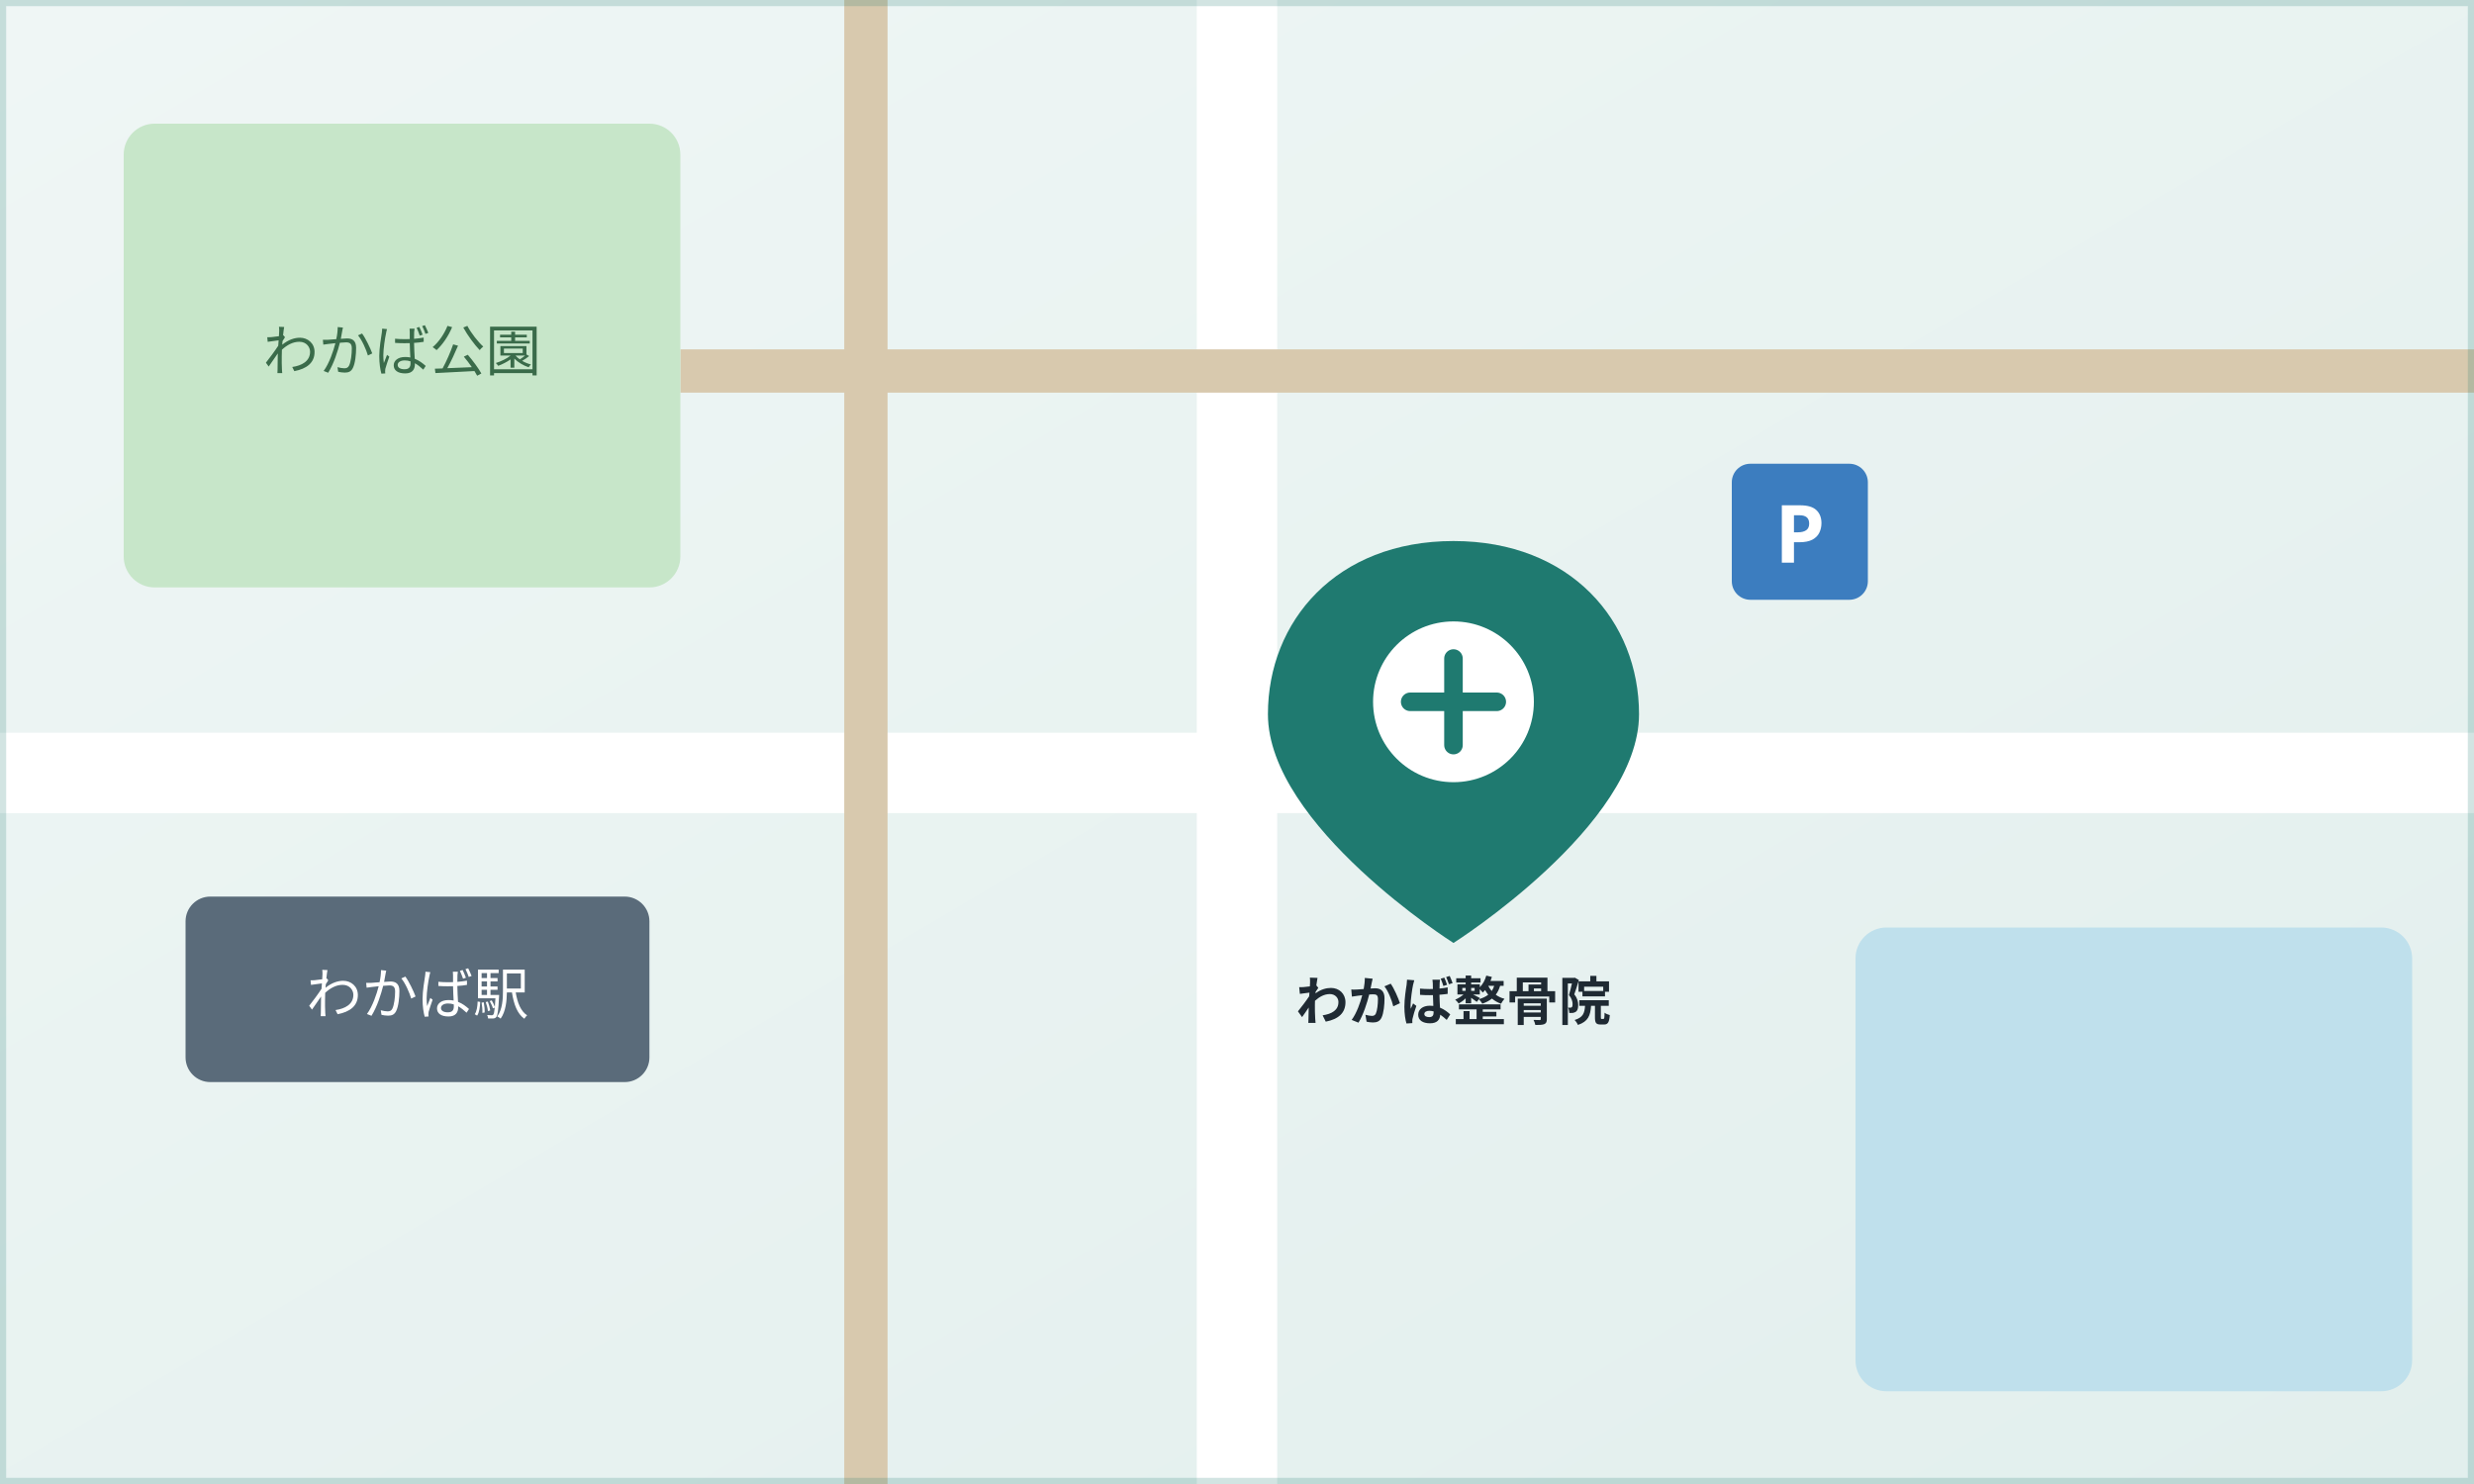
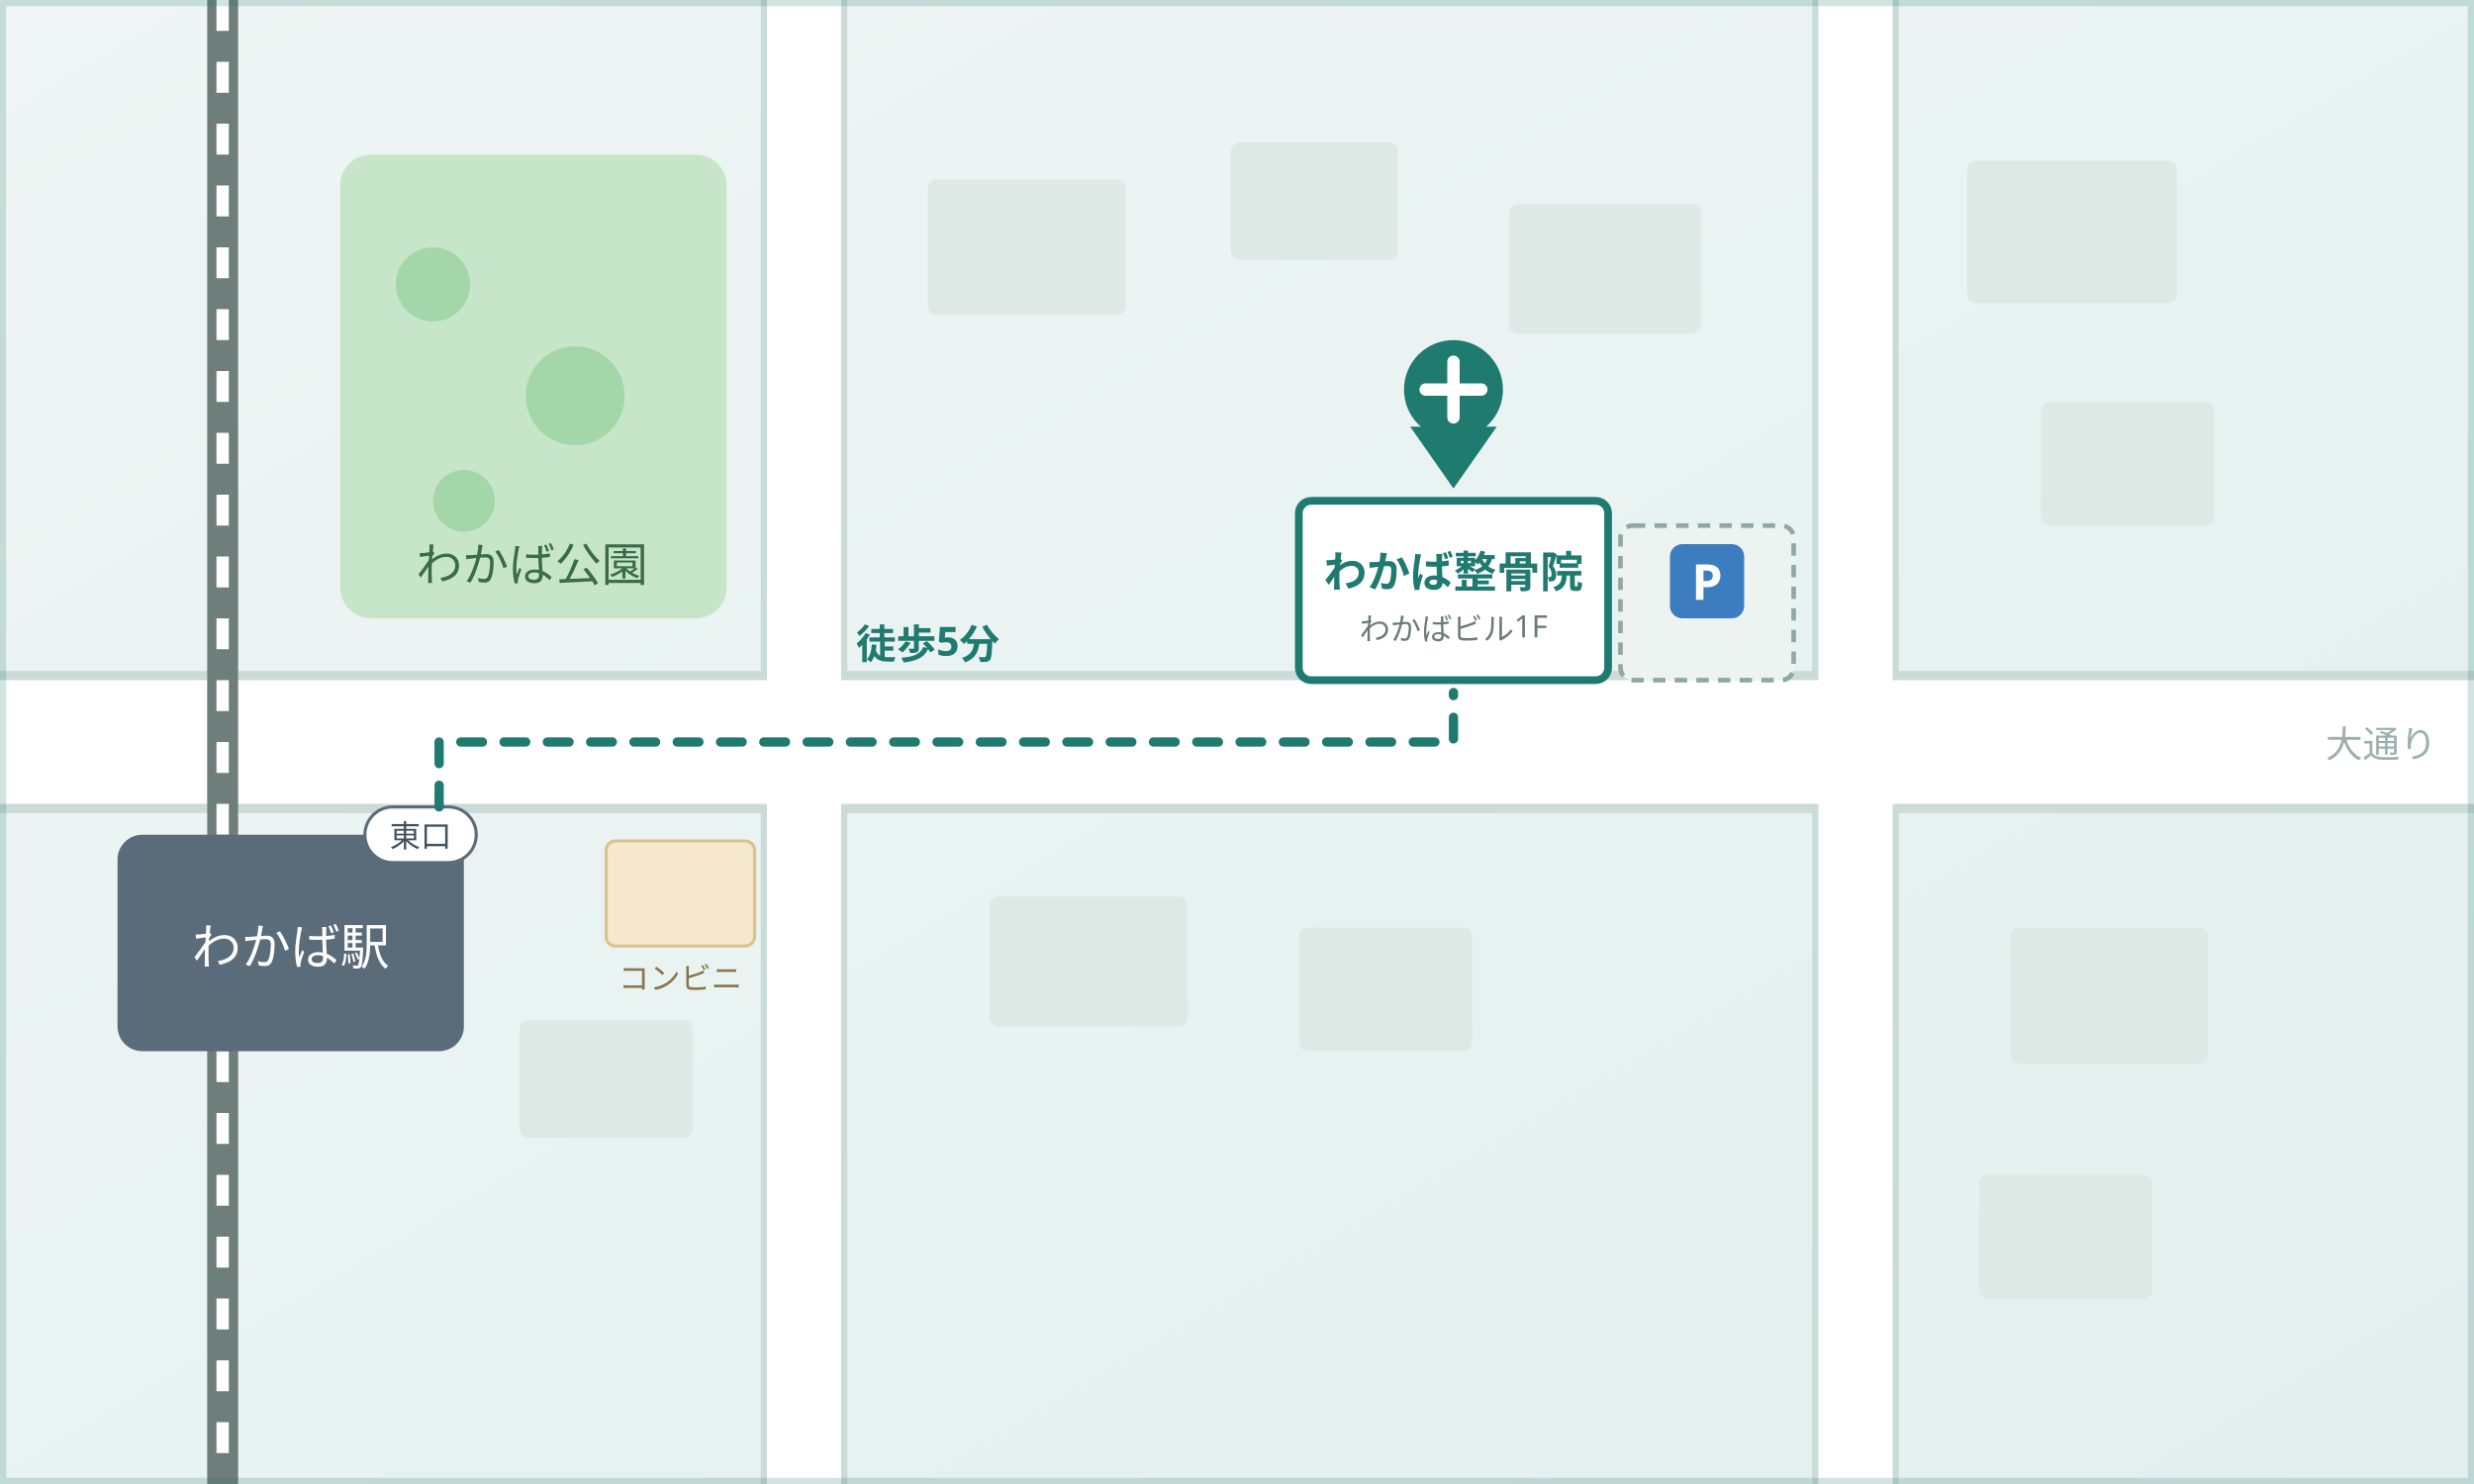
- <svg xmlns="http://www.w3.org/2000/svg" viewBox="0 0 800 480" role="img" aria-label="">
+ <svg xmlns="http://www.w3.org/2000/svg" viewBox="0 0 800 480" role="img" aria-label="わかば整骨院の周辺地図。わかば駅東口から大通りを東へ徒歩5分、わかばビル1階。">
  <defs>
    <linearGradient id="mapbg" x1="0" y1="0" x2="1" y2="1">
      <stop offset="0" stop-color="#EFF6F5" />
      <stop offset="1" stop-color="#E2EFED" />
    </linearGradient>
  </defs>
  <rect width="800" height="480" fill="url(#mapbg)" />
-   <g stroke="#FFFFFF" stroke-width="26">
-     <line x1="0" y1="250" x2="800" y2="250" />
-     <line x1="400" y1="0" x2="400" y2="480" />
+   <g font-family="sans-serif">
+     <g fill="#DEE9E6">
+       <rect x="300" y="58" width="64" height="44" rx="3" />
+       <rect x="398" y="46" width="54" height="38" rx="3" />
+       <rect x="488" y="66" width="62" height="42" rx="3" />
+       <rect x="636" y="52" width="68" height="46" rx="3" />
+       <rect x="660" y="130" width="56" height="40" rx="3" />
+       <rect x="168" y="330" width="56" height="38" rx="3" />
+       <rect x="320" y="290" width="64" height="42" rx="3" />
+       <rect x="420" y="300" width="56" height="40" rx="3" />
+       <rect x="650" y="300" width="64" height="44" rx="3" />
+       <rect x="640" y="380" width="56" height="40" rx="3" />
+     </g>
+     <rect x="110" y="50" width="125" height="150" rx="10" fill="#C7E6C9" />
+     <g fill="#A3D6A8">
+       <circle cx="140" cy="92" r="12" />
+       <circle cx="186" cy="128" r="16" />
+       <circle cx="150" cy="162" r="10" />
+     </g>
+     <text x="172" y="188" font-size="15" fill="#3A6B4A" text-anchor="middle">わかば公園</text>
+     <g stroke="#CBDBD7" fill="none">
+       <line x1="0" y1="240" x2="800" y2="240" stroke-width="46" />
+       <line x1="260" y1="0" x2="260" y2="480" stroke-width="28" />
+       <line x1="600" y1="0" x2="600" y2="480" stroke-width="28" />
+     </g>
+     <g stroke="#FFFFFF" fill="none">
+       <line x1="0" y1="240" x2="800" y2="240" stroke-width="40" />
+       <line x1="260" y1="0" x2="260" y2="480" stroke-width="24" />
+       <line x1="600" y1="0" x2="600" y2="480" stroke-width="24" />
+     </g>
+     <text x="788" y="245" font-size="12" fill="#9CB0AB" text-anchor="end">大通り</text>
+     <line x1="72" y1="0" x2="72" y2="480" stroke="#6E7E7A" stroke-width="10" />
+     <line x1="72" y1="0" x2="72" y2="480" stroke="#FFFFFF" stroke-width="4" stroke-dasharray="10 10" />
+     <rect x="38" y="270" width="112" height="70" rx="8" fill="#5A6B7A" />
+     <text x="94" y="312" font-size="16" fill="#FFFFFF" text-anchor="middle">わかば駅</text>
+     <rect x="118" y="261" width="36" height="18" rx="9" fill="#FFFFFF" stroke="#5A6B7A" />
+     <text x="136" y="274" font-size="10" fill="#41525F" text-anchor="middle">東口</text>
+     <path d="M142 261 L142 240 L470 240 L470 224" fill="none" stroke="#1F7A70" stroke-width="3" stroke-dasharray="7 7" stroke-linecap="round" />
+     <text x="300" y="213" font-size="13" font-weight="bold" fill="#1F7A70" text-anchor="middle">徒歩5分</text>
+     <rect x="420" y="162" width="100" height="58" rx="4" fill="#FFFFFF" stroke="#1F7A70" stroke-width="2.5" />
+     <text x="470" y="190" font-size="14" font-weight="bold" fill="#1F7A70" text-anchor="middle">わかば整骨院</text>
+     <text x="470" y="207" font-size="10" fill="#6B7B78" text-anchor="middle">わかばビル1F</text>
+     <path d="M470 158 L456 138 L484 138 Z" fill="#1F7A70" />
+     <circle cx="470" cy="126" r="16" fill="#1F7A70" />
+     <path d="M470 117 v18 M461 126 h18" stroke="#FFFFFF" stroke-width="4" stroke-linecap="round" />
+     <rect x="524" y="170" width="56" height="50" rx="4" fill="#EDF3F1" stroke="#8FA8A2" stroke-width="1.5" stroke-dasharray="4 3" />
+     <rect x="540" y="176" width="24" height="24" rx="4" fill="#3C7DBF" />
+     <text x="552" y="194" font-size="16" font-weight="bold" fill="#FFFFFF" text-anchor="middle">P</text>
+     <rect x="196" y="272" width="48" height="34" rx="3" fill="#F5E8CD" stroke="#D9C28F" />
+     <text x="220" y="320" font-size="10" fill="#8A754A" text-anchor="middle">コンビニ</text>
  </g>
-   <g stroke="#D8C9AE" stroke-width="14">
-     <line x1="220" y1="120" x2="800" y2="120" />
-     <line x1="280" y1="0" x2="280" y2="480" />
-   </g>
-   <rect x="40" y="40" width="180" height="150" rx="10" fill="#C7E6C9" />
-   <text x="130" y="120" font-family="sans-serif" font-size="18" fill="#3A6B4A" text-anchor="middle">わかば公園</text>
-   <rect x="600" y="300" width="180" height="150" rx="10" fill="#BFE0EC" />
-   <rect x="60" y="290" width="150" height="60" rx="8" fill="#5A6B7A" />
-   <text x="135" y="328" font-family="sans-serif" font-size="18" fill="#FFFFFF" text-anchor="middle">わかば駅</text>
-   <g transform="translate(470 175)">
-     <path d="M0 0 C 38 0, 60 26, 60 56 C 60 92, 0 130, 0 130 C 0 130, -60 92, -60 56 C -60 26, -38 0, 0 0 Z" fill="#1F7A70" />
-     <circle cx="0" cy="52" r="26" fill="#FFFFFF" />
-     <path d="M0 38 v28 M-14 52 h28" stroke="#1F7A70" stroke-width="6" stroke-linecap="round" />
-   </g>
-   <text x="470" y="330" font-family="sans-serif" font-size="17" font-weight="bold" fill="#1F2A33" text-anchor="middle">わかば整骨院</text>
-   <rect x="560" y="150" width="44" height="44" rx="6" fill="#3C7DBF" />
-   <text x="582" y="182" font-family="sans-serif" font-size="26" font-weight="bold" fill="#FFFFFF" text-anchor="middle">P</text>
  <rect x="1" y="1" width="798" height="478" fill="none" stroke="#1F7A70" stroke-opacity="0.2" stroke-width="2" />
</svg>
